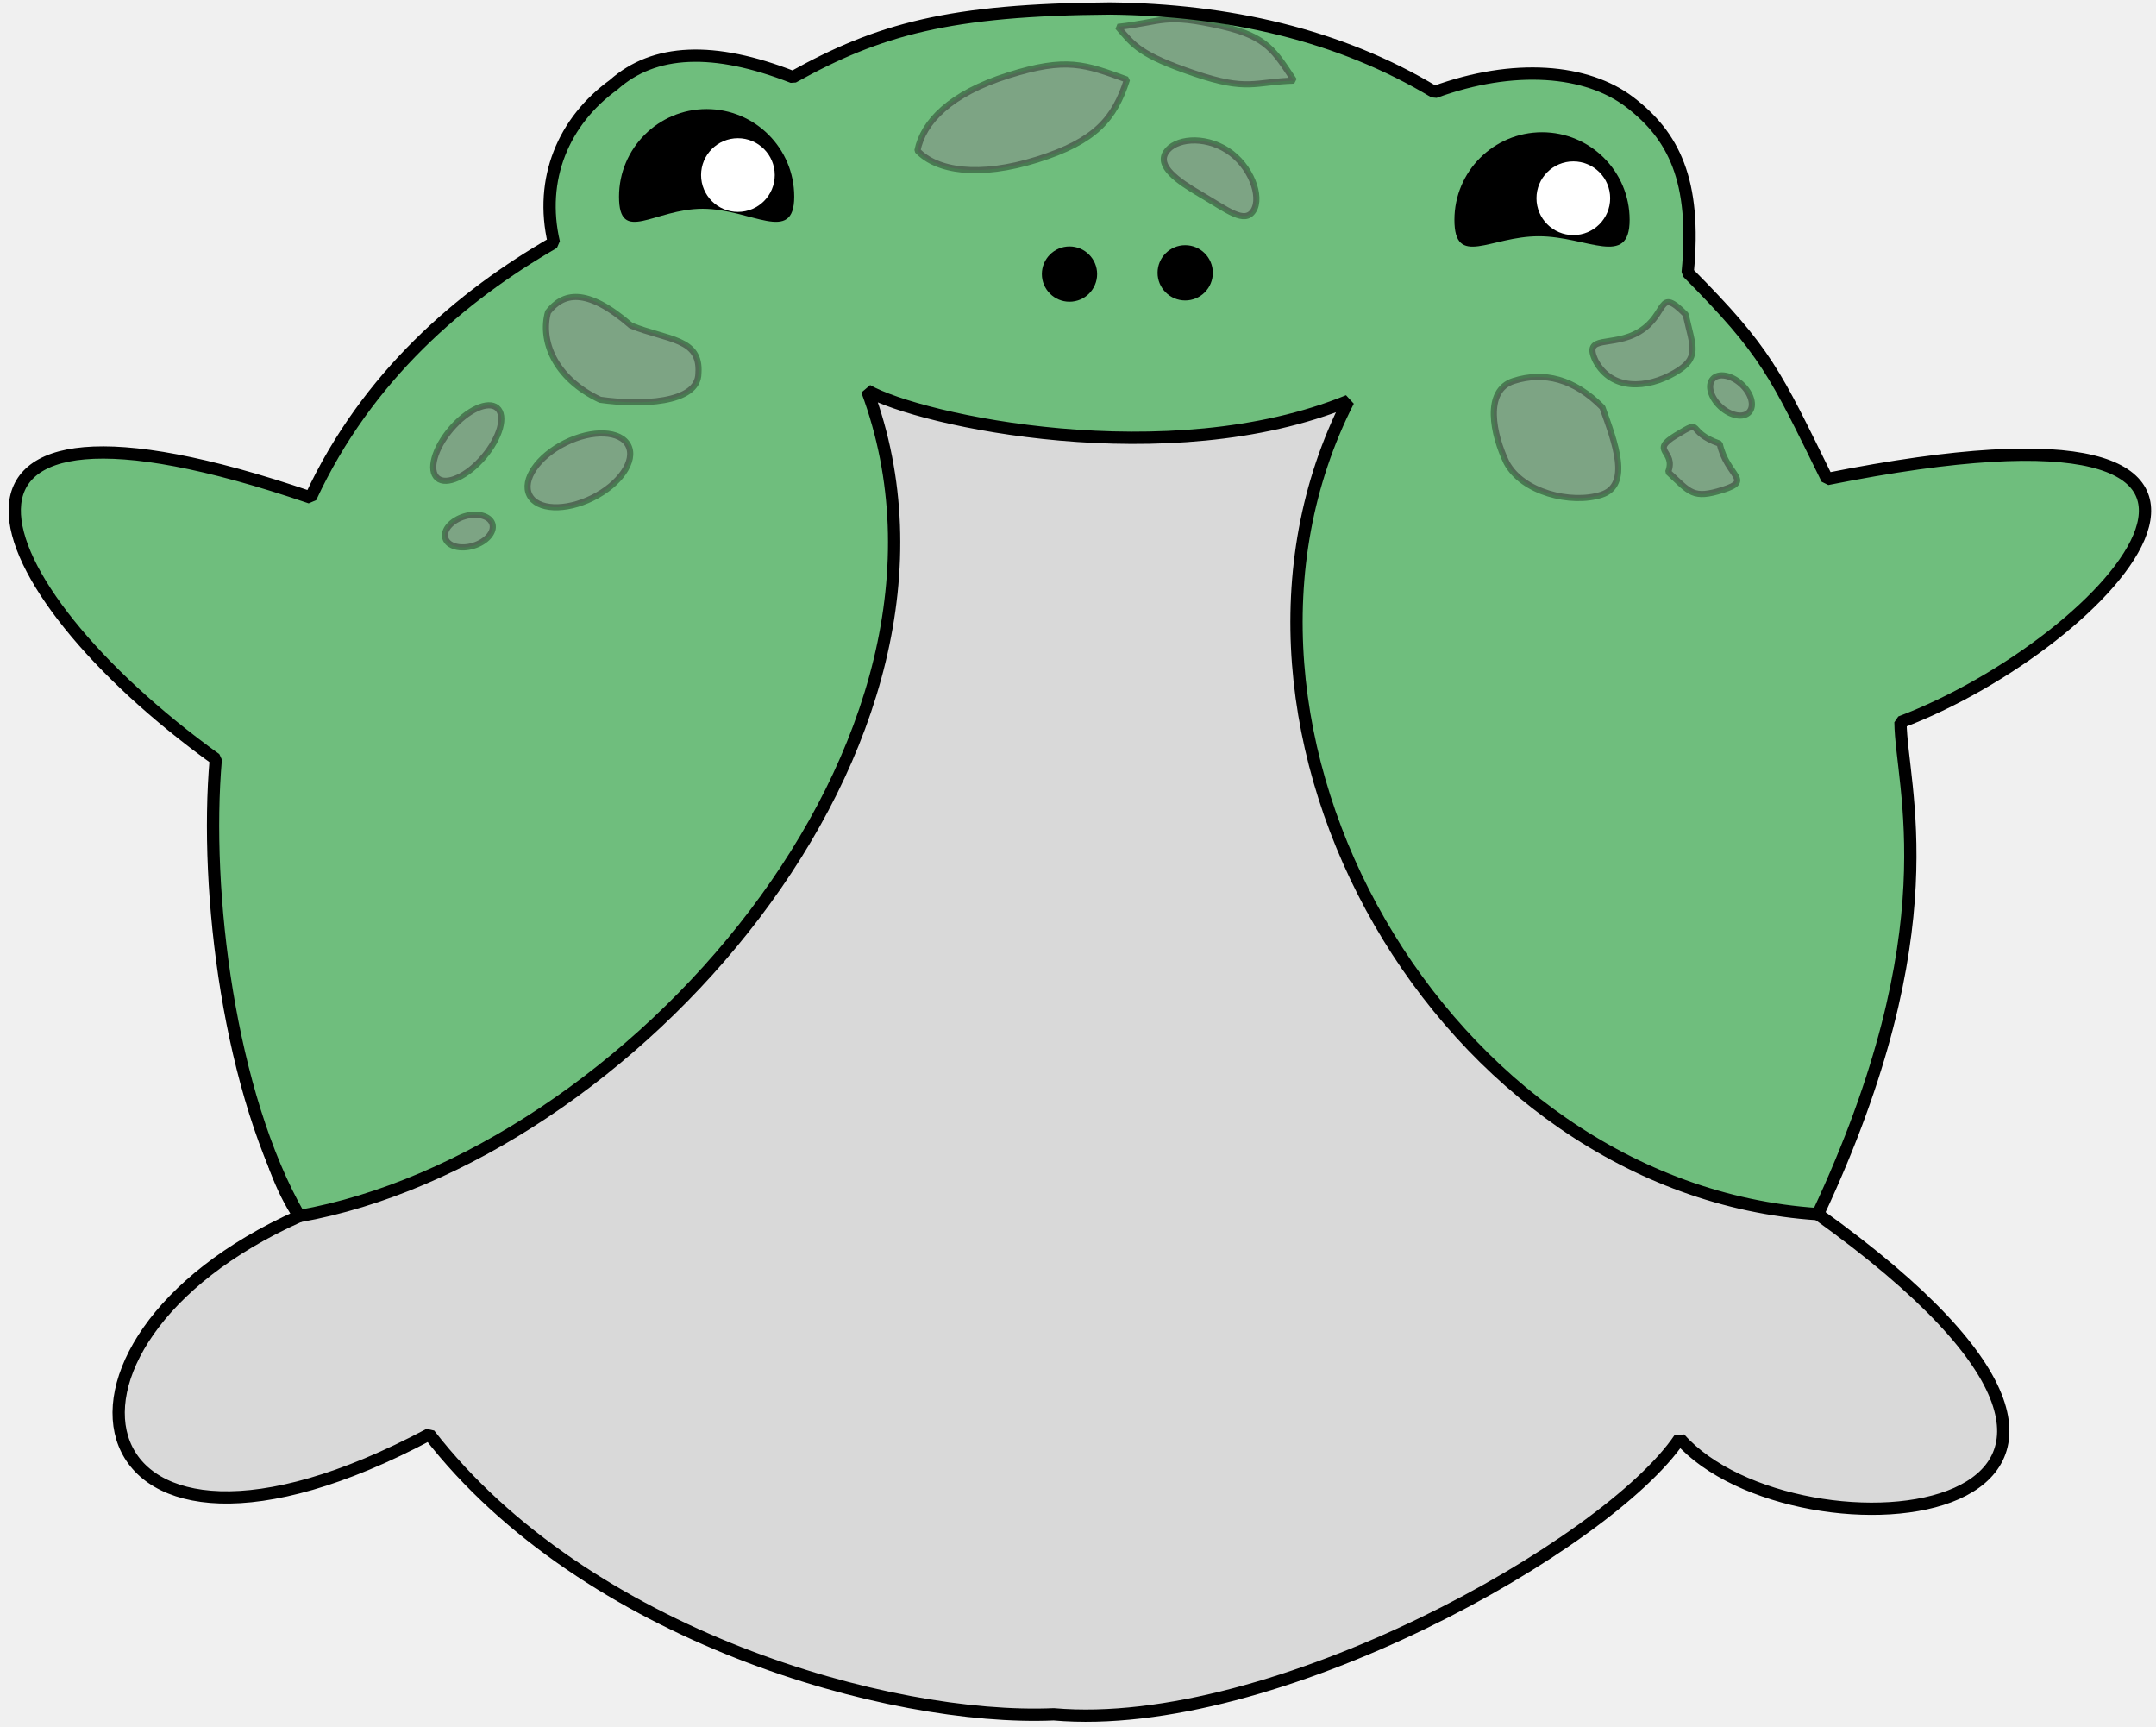
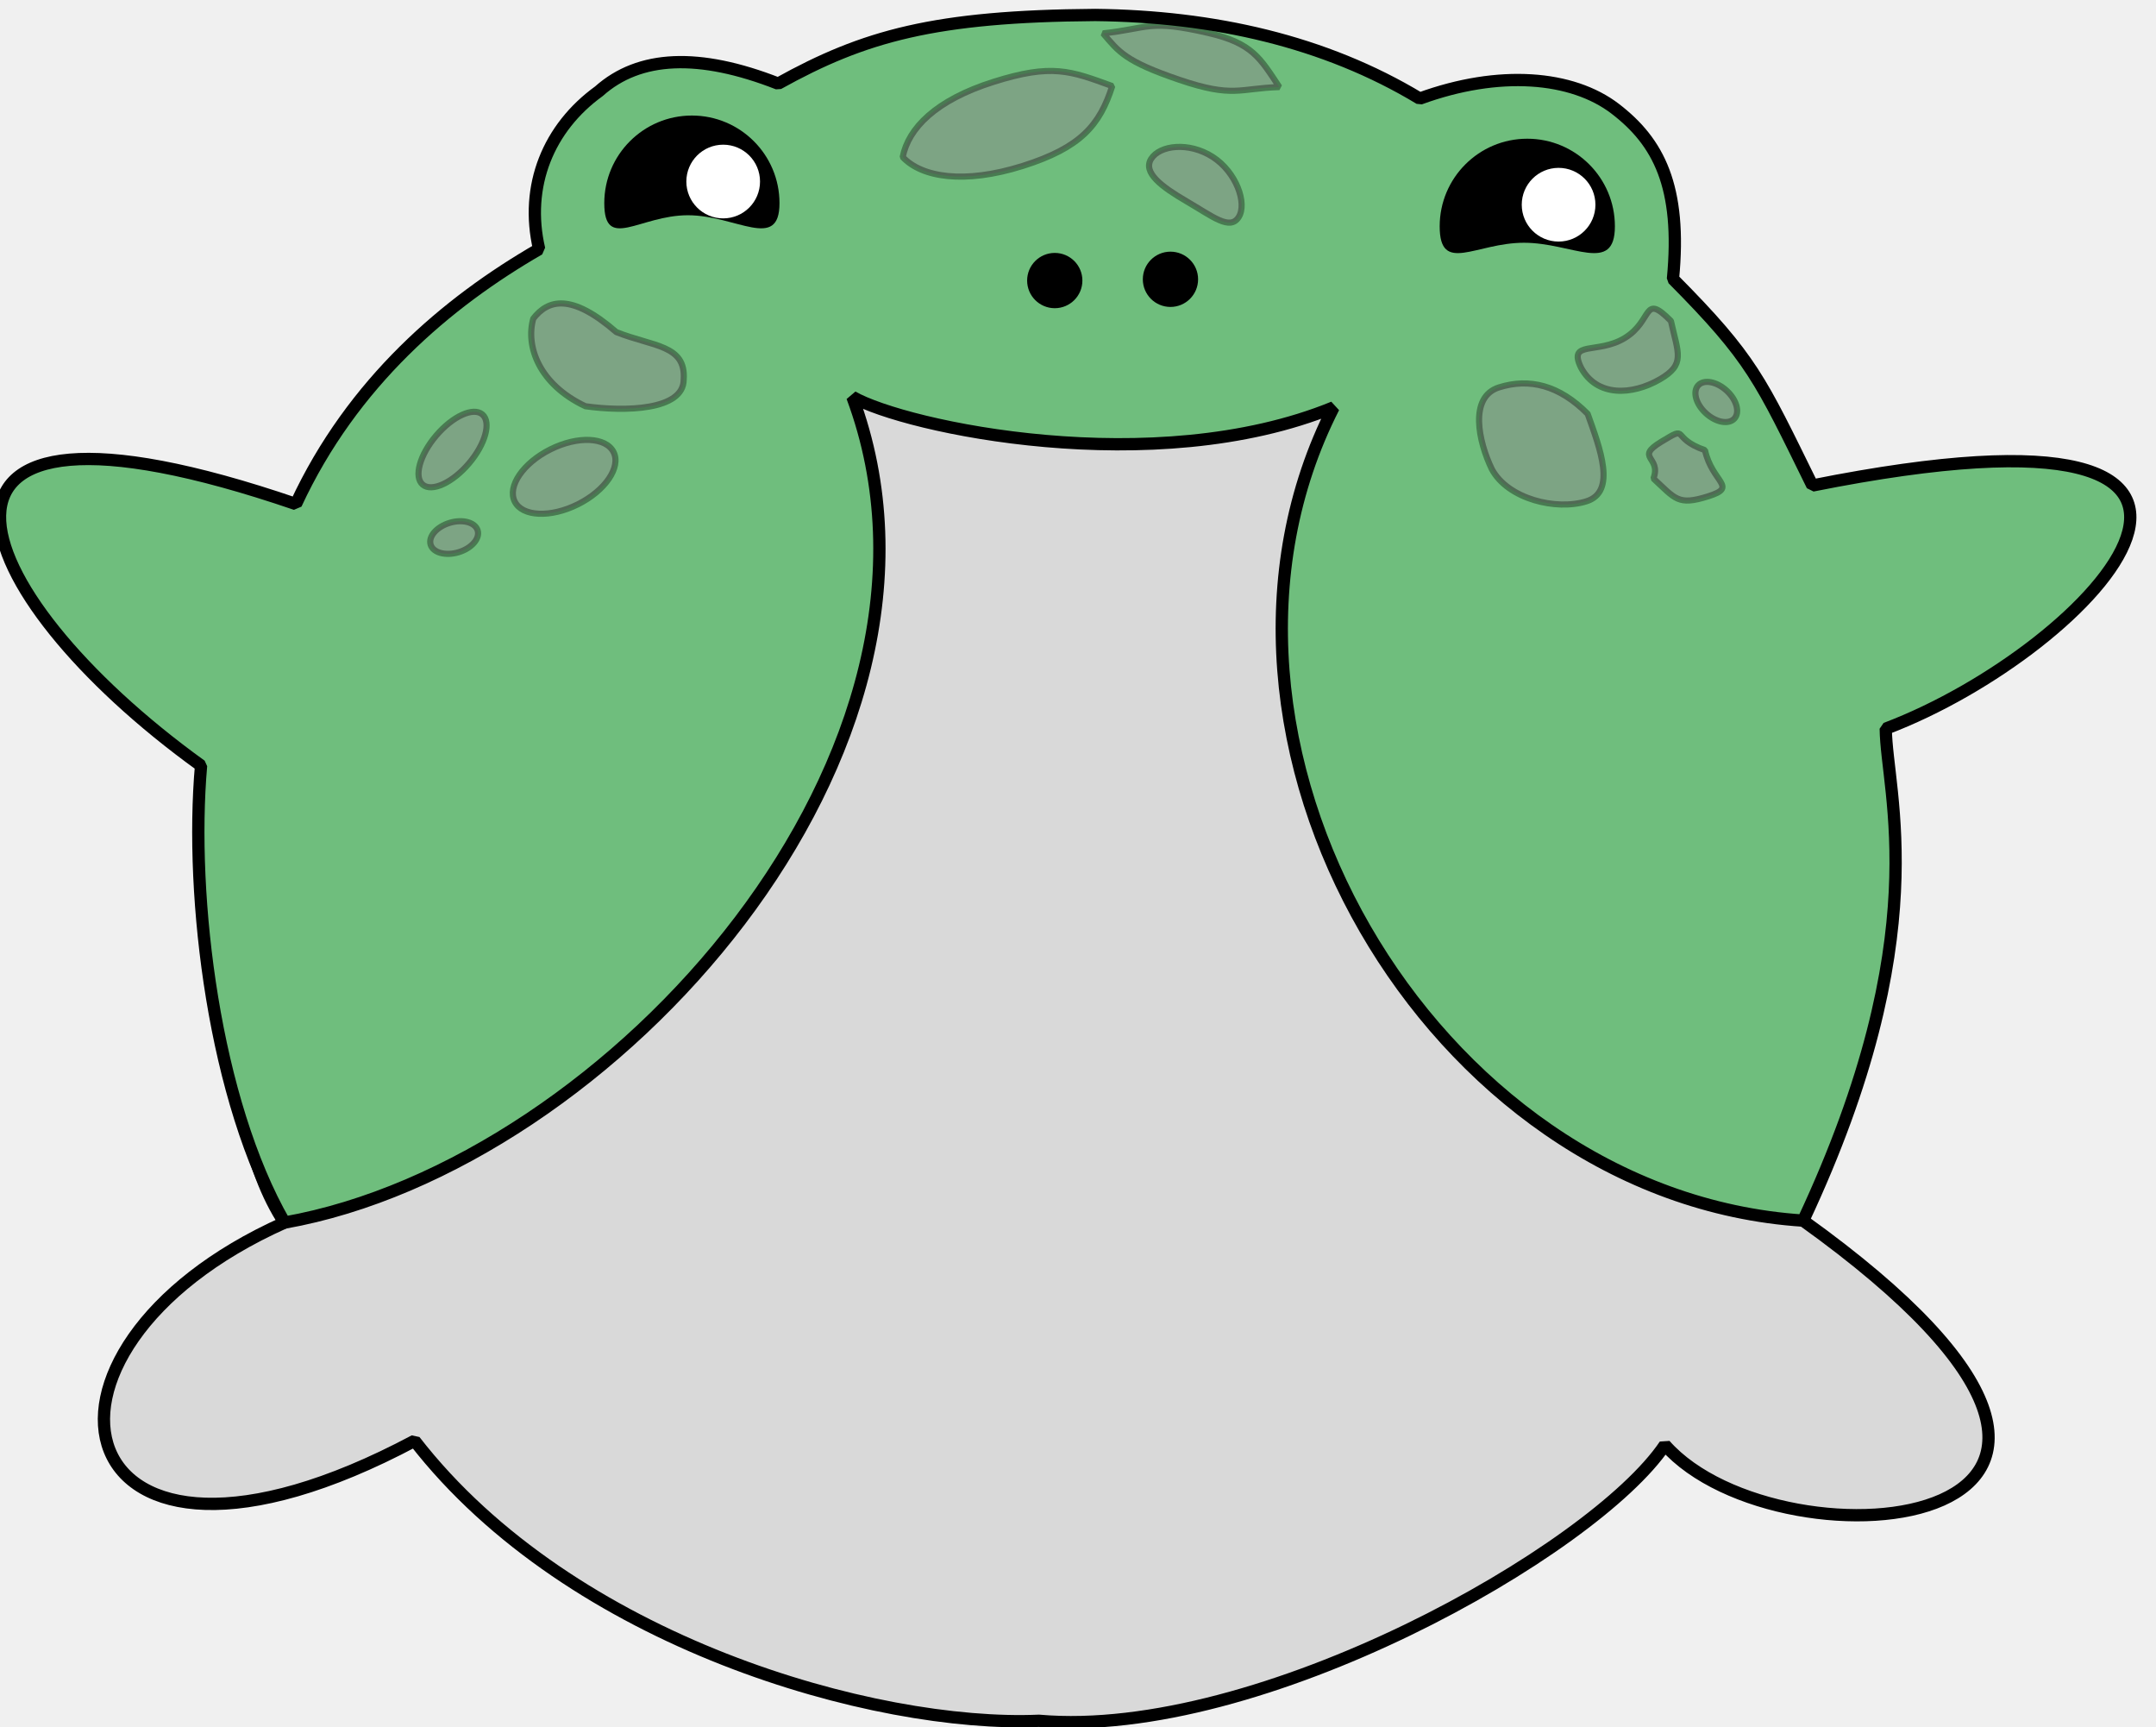
- <svg xmlns="http://www.w3.org/2000/svg" width="351.12pt" height="281.04pt" viewBox="0 0 351.12 281.04">
+ <svg xmlns="http://www.w3.org/2000/svg" class="frog-active" viewBox="0 0 351.12 281.04">
  <defs />
-   <g id="group0" transform="matrix(1 0 0 1 2.399457 -1.054828)" fill="none">
+   <g id="group0" fill="none">
    <path id="shape0" transform="matrix(1 0 0 1 16.92484 52.76542)" fill="#d9d9d9" fill-rule="evenodd" stroke="#000000" stroke-width="2" stroke-linecap="square" stroke-linejoin="bevel" d="M272.029 79.099C272.029 16.016 209.616 3.86256e-15 151.029 1.40958e-30C92.441 -3.86256e-15 23.061 7.888 23.061 70.97C18.405 86.541 17.926 129.274 29.416 146.288C-17.548 167.286 -6.672 212.294 50.598 181.812C76.102 214.709 125.623 228.558 152.282 227.4C188.103 230.528 242.507 199.84 254.219 182.494C273.204 203.957 348.015 197.071 276.735 145.968C277.91 124.606 280.696 91.429 272.029 79.099Z" />
    <path id="shape1" transform="matrix(1 0 0 1 1.27229496911241e-05 2.437013)" fill="#6fbe7d" fill-rule="evenodd" stroke="#000000" stroke-width="2" stroke-linecap="square" stroke-linejoin="bevel" d="M87.802 38.116C72.781 46.783 57.385 59.806 48.191 79.625C-20.229 56.238 -6.74 93.756 32.743 122.22C30.852 143.773 34.917 176.752 46.34 196.616C99.422 187.231 160.22 119.729 138.814 62.178C147.404 67.109 188.005 75.832 217.187 63.889C189.787 117.649 232.739 192.333 293.66 196.296C315.448 149.834 307.198 126.745 307.109 116.2C341.143 103.336 381.632 59.346 295.16 76.609C286.627 59.25 285.336 55.964 272.452 42.979C273.911 27.885 270.071 20.662 263.057 15.278C256.044 9.893 244.13 8.897 231.22 13.613C215.737 4.263 197.609 0.218 178.379 0C152.22 0.187 140.745 3.384 126.727 11.176C113.845 6.129 104.113 6.545 97.532 12.424C89.353 18.343 85.39 27.803 87.802 38.116Z" />
    <path id="shape2" transform="matrix(1 0 0 1 98.41179 18.81074)" fill="#000000" fill-rule="evenodd" stroke-opacity="0" stroke="#000000" stroke-width="0" stroke-linecap="square" stroke-linejoin="bevel" d="M28.534 14.267C28.534 6.388 22.147 4.82464e-16 14.267 0C6.388 -4.82464e-16 9.64929e-16 6.388 0 14.267C-9.64929e-16 22.147 5.735 16.234 13.615 16.234C21.494 16.234 28.534 22.147 28.534 14.267Z" />
    <ellipse id="shape3" transform="matrix(1 0 0 1 113.2755 25.05614)" rx="4.5" ry="4.5" cx="4.5" cy="4.5" fill="#ffffff" fill-rule="evenodd" stroke="#ffffff" stroke-width="3" stroke-linecap="square" stroke-linejoin="bevel" />
    <path id="shape01" transform="matrix(1 0 0 1 234.4632 22.58441)" fill="#000000" fill-rule="evenodd" stroke-opacity="0" stroke="#000000" stroke-width="0" stroke-linecap="square" stroke-linejoin="bevel" d="M28.534 14.267C28.534 6.388 22.147 4.82464e-16 14.267 0C6.388 -4.82464e-16 9.64929e-16 6.388 0 14.267C-9.64929e-16 22.147 5.849 16.938 13.729 16.938C21.608 16.938 28.534 22.147 28.534 14.267Z" />
    <ellipse id="shape11" transform="matrix(1 0 0 1 249.3269 28.82981)" rx="4.5" ry="4.5" cx="4.5" cy="4.5" fill="#ffffff" fill-rule="evenodd" stroke="#ffffff" stroke-width="3" stroke-linecap="square" stroke-linejoin="bevel" />
    <ellipse id="shape4" transform="matrix(1 0 0 1 186.1174 40.97363)" rx="4.5" ry="4.5" cx="4.5" cy="4.5" fill="#000000" fill-rule="evenodd" stroke-opacity="0" stroke="#000000" stroke-width="0" stroke-linecap="square" stroke-linejoin="bevel" />
    <ellipse id="shape011" transform="matrix(0.9999999 0 0 0.9999999 167.2754 41.17883)" rx="4.5" ry="4.5" cx="4.5" cy="4.5" fill="#000000" fill-rule="evenodd" stroke-opacity="0" stroke="#000000" stroke-width="0" stroke-linecap="square" stroke-linejoin="bevel" />
    <path id="shape5" transform="matrix(0.8428143 0.5382044 -0.5382044 0.8428143 190.521 21.09316)" fill="#8c8c8c" fill-opacity="0.51" fill-rule="evenodd" stroke-opacity="0.353" stroke="#000000" stroke-width="1" stroke-linecap="square" stroke-linejoin="bevel" d="M17.119 5.988C17.119 3.342 12.834 2.22045e-16 8.249 0C3.664 -2.22045e-16 5.61475e-16 2.999 0 5.646C-5.61475e-16 8.292 3.899 8.572 8.554 8.38C13.511 8.177 17.119 8.635 17.119 5.988Z" />
    <path id="shape6" transform="matrix(0.9538108 -0.300408 0.300408 0.9538108 144.8391 18.67128)" fill="#8c8c8c" fill-opacity="0.51" fill-rule="evenodd" stroke-opacity="0.353" stroke="#000000" stroke-width="1" stroke-linecap="square" stroke-linejoin="bevel" d="M36.021 6.46C30.236 2.022 27.761 2.22045e-16 17.82 0C7.879 -2.22045e-16 2.29 3.053 0 7.233C1.967 11.334 8.241 14.483 18.183 14.483C28.124 14.483 32.175 11.915 36.021 6.46Z" />
    <path id="shape02" transform="matrix(0.946711 0.3220841 -0.3220841 0.946711 181.4906 -6.57221335131908e-08)" fill="#8c8c8c" fill-opacity="0.51" fill-rule="evenodd" stroke-opacity="0.353" stroke="#000000" stroke-width="1" stroke-linecap="square" stroke-linejoin="bevel" d="M29.997 4.769C25.506 1.308 23.553 -0.585 16.178 0.162C6.256 1.166 6.811 2.573 0 5.738C3.425 7.773 4.899 8.893 14.195 8.893C23.491 8.893 23.882 7.051 29.997 4.769Z" />
    <ellipse id="shape7" transform="matrix(0.7616058 0.6480405 -0.6480405 0.7616058 75.89414 65.2087)" rx="3.5" ry="7.5" cx="3.5" cy="7.5" fill="#8c8c8c" fill-opacity="0.51" fill-rule="evenodd" stroke-opacity="0.353" stroke="#000000" stroke-width="1" stroke-linecap="square" stroke-linejoin="bevel" />
    <path id="shape8" transform="matrix(1 0 0 1 86.51098 49.4048)" fill="#8c8c8c" fill-opacity="0.51" fill-rule="evenodd" stroke-opacity="0.353" stroke="#000000" stroke-width="1" stroke-linecap="square" stroke-linejoin="bevel" d="M24.832 12.389C25.222 6.703 19.837 7.054 13.854 4.66C6.491 -1.735 2.73 -0.609 0.339 2.465C-0.937 6.992 1.284 13.179 8.828 16.736C15.202 17.636 24.832 17.438 24.832 12.389Z" />
    <ellipse id="shape9" transform="matrix(0.4467076 0.89468 -0.89468 0.4467076 97.69603 69.14107)" rx="5" ry="9" cx="5" cy="9" fill="#8c8c8c" fill-opacity="0.51" fill-rule="evenodd" stroke-opacity="0.353" stroke="#000000" stroke-width="1" stroke-linecap="square" stroke-linejoin="bevel" />
    <ellipse id="shape10" transform="matrix(0.2886271 0.9574415 -0.9574415 0.2886271 77.06916 83.96984)" rx="2.5" ry="4" cx="2.5" cy="4" fill="#8c8c8c" fill-opacity="0.51" fill-rule="evenodd" stroke-opacity="0.353" stroke="#000000" stroke-width="1" stroke-linecap="square" stroke-linejoin="bevel" />
    <path id="shape03" transform="matrix(0.9538108 -0.300408 0.300408 0.9538108 239.0178 64.681)" fill="#8c8c8c" fill-opacity="0.51" fill-rule="evenodd" stroke-opacity="0.353" stroke="#000000" stroke-width="1" stroke-linecap="square" stroke-linejoin="bevel" d="M17.831 8.445C14.82 2.597 10.533 2.22045e-16 5.358 0C0.183 -2.22045e-16 -0.481 7.433 0.244 12.353C1.268 17.757 8.194 21.967 13.369 21.967C18.544 21.967 18.056 14.387 17.831 8.445Z" />
    <path id="shape04" transform="matrix(0.9538108 -0.300408 0.300408 0.9538108 255.6999 54.50013)" fill="#8c8c8c" fill-opacity="0.51" fill-rule="evenodd" stroke-opacity="0.353" stroke="#000000" stroke-width="1" stroke-linecap="square" stroke-linejoin="bevel" d="M16.337 2.795C13.326 -3.053 13.645 1.886 8.314 3.19C3.288 4.42 -0.639 0.71 0.087 5.629C1.11 11.033 6.689 12.432 11.742 11.317C16.514 10.264 15.866 8.196 16.337 2.795Z" />
    <path id="shape05" transform="matrix(0.9538107 -0.300408 0.300408 0.9538107 267.5149 72.32651)" fill="#8c8c8c" fill-opacity="0.51" fill-rule="evenodd" stroke-opacity="0.353" stroke="#000000" stroke-width="1" stroke-linecap="square" stroke-linejoin="bevel" d="M9.392 3.973C4.489 0.319 8.358 -0.775 3.027 0.528C-2 1.758 2.37 2.852 0 5.852C2.437 10.104 2.461 11.295 7.636 11.295C12.81 11.295 8.921 9.374 9.392 3.973Z" />
    <ellipse id="shape06" transform="matrix(-0.6753548 0.737493 -0.737493 -0.6753548 284.1478 66.30411)" rx="2.5" ry="4" cx="2.5" cy="4" fill="#8c8c8c" fill-opacity="0.51" fill-rule="evenodd" stroke-opacity="0.353" stroke="#000000" stroke-width="1" stroke-linecap="square" stroke-linejoin="bevel" />
  </g>
</svg>
